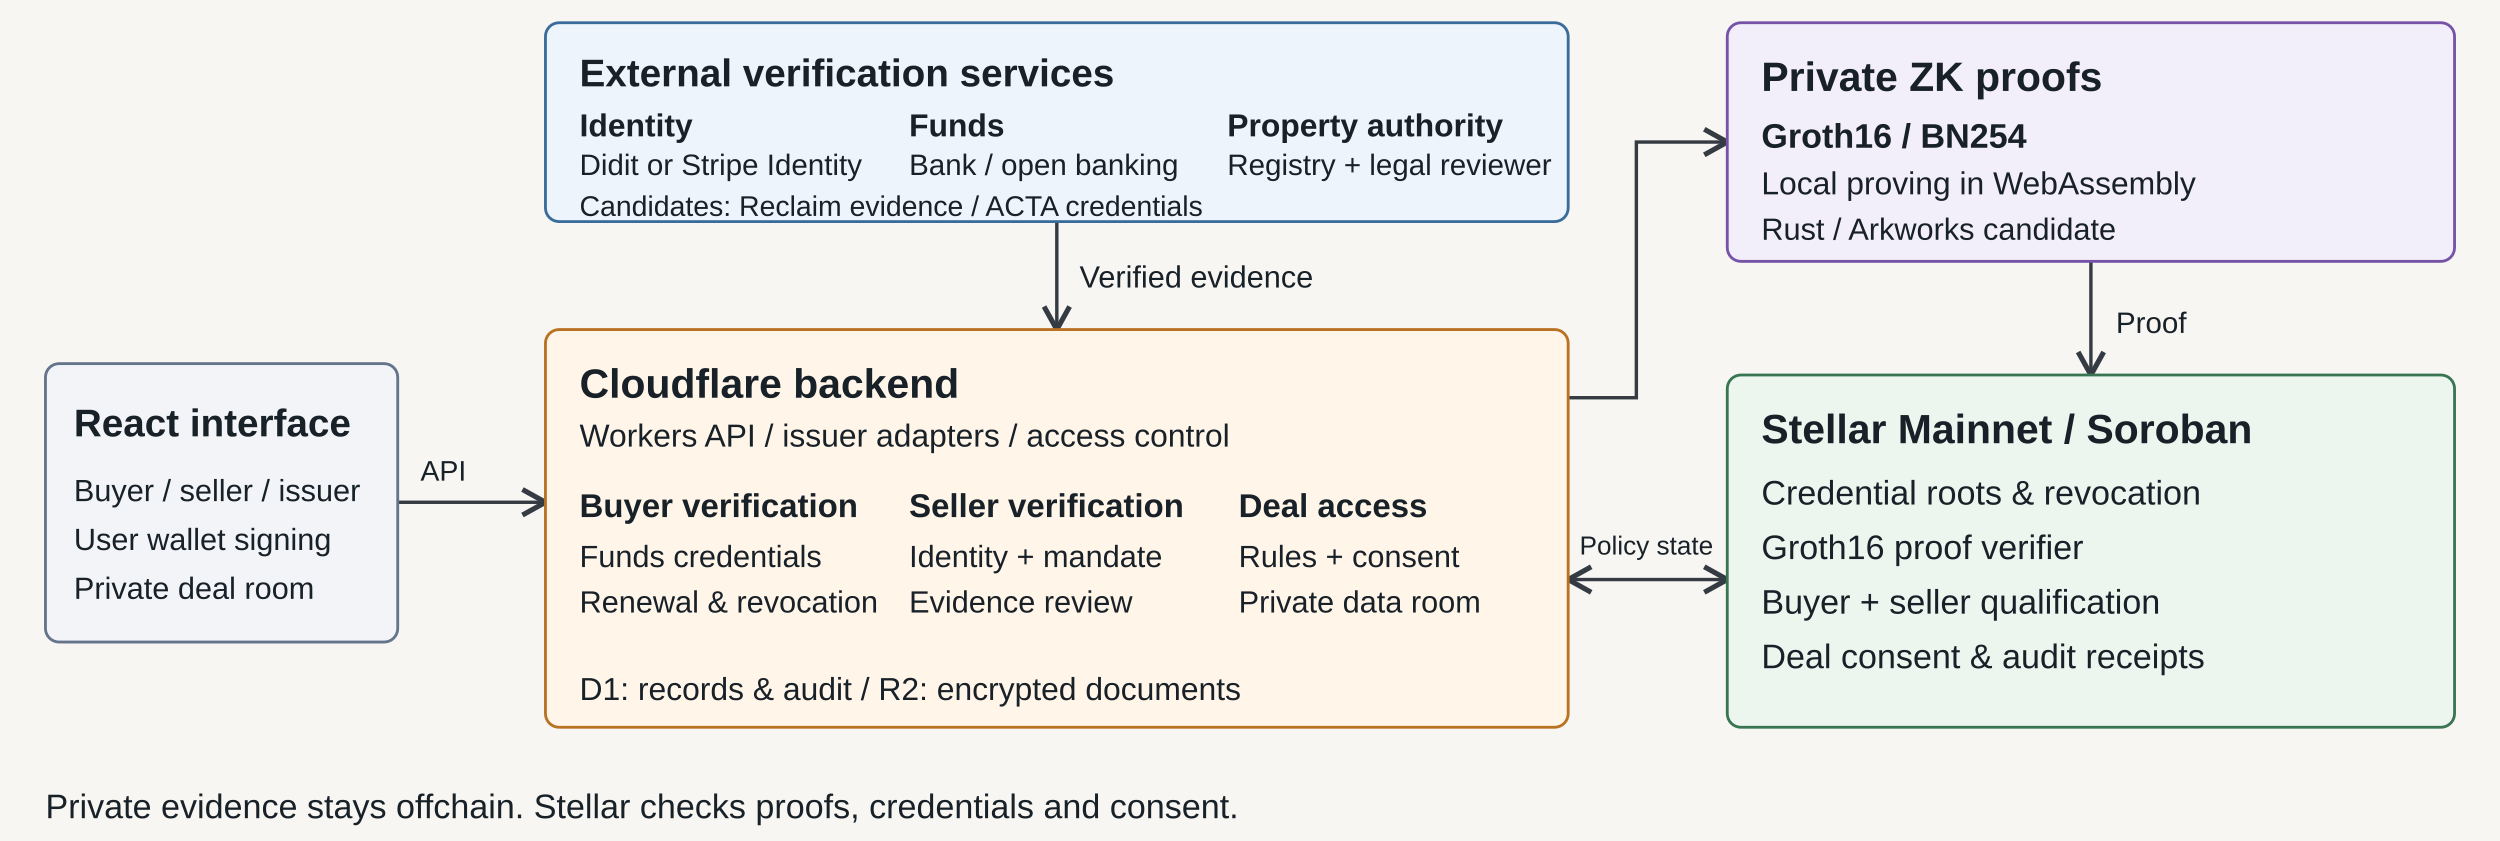
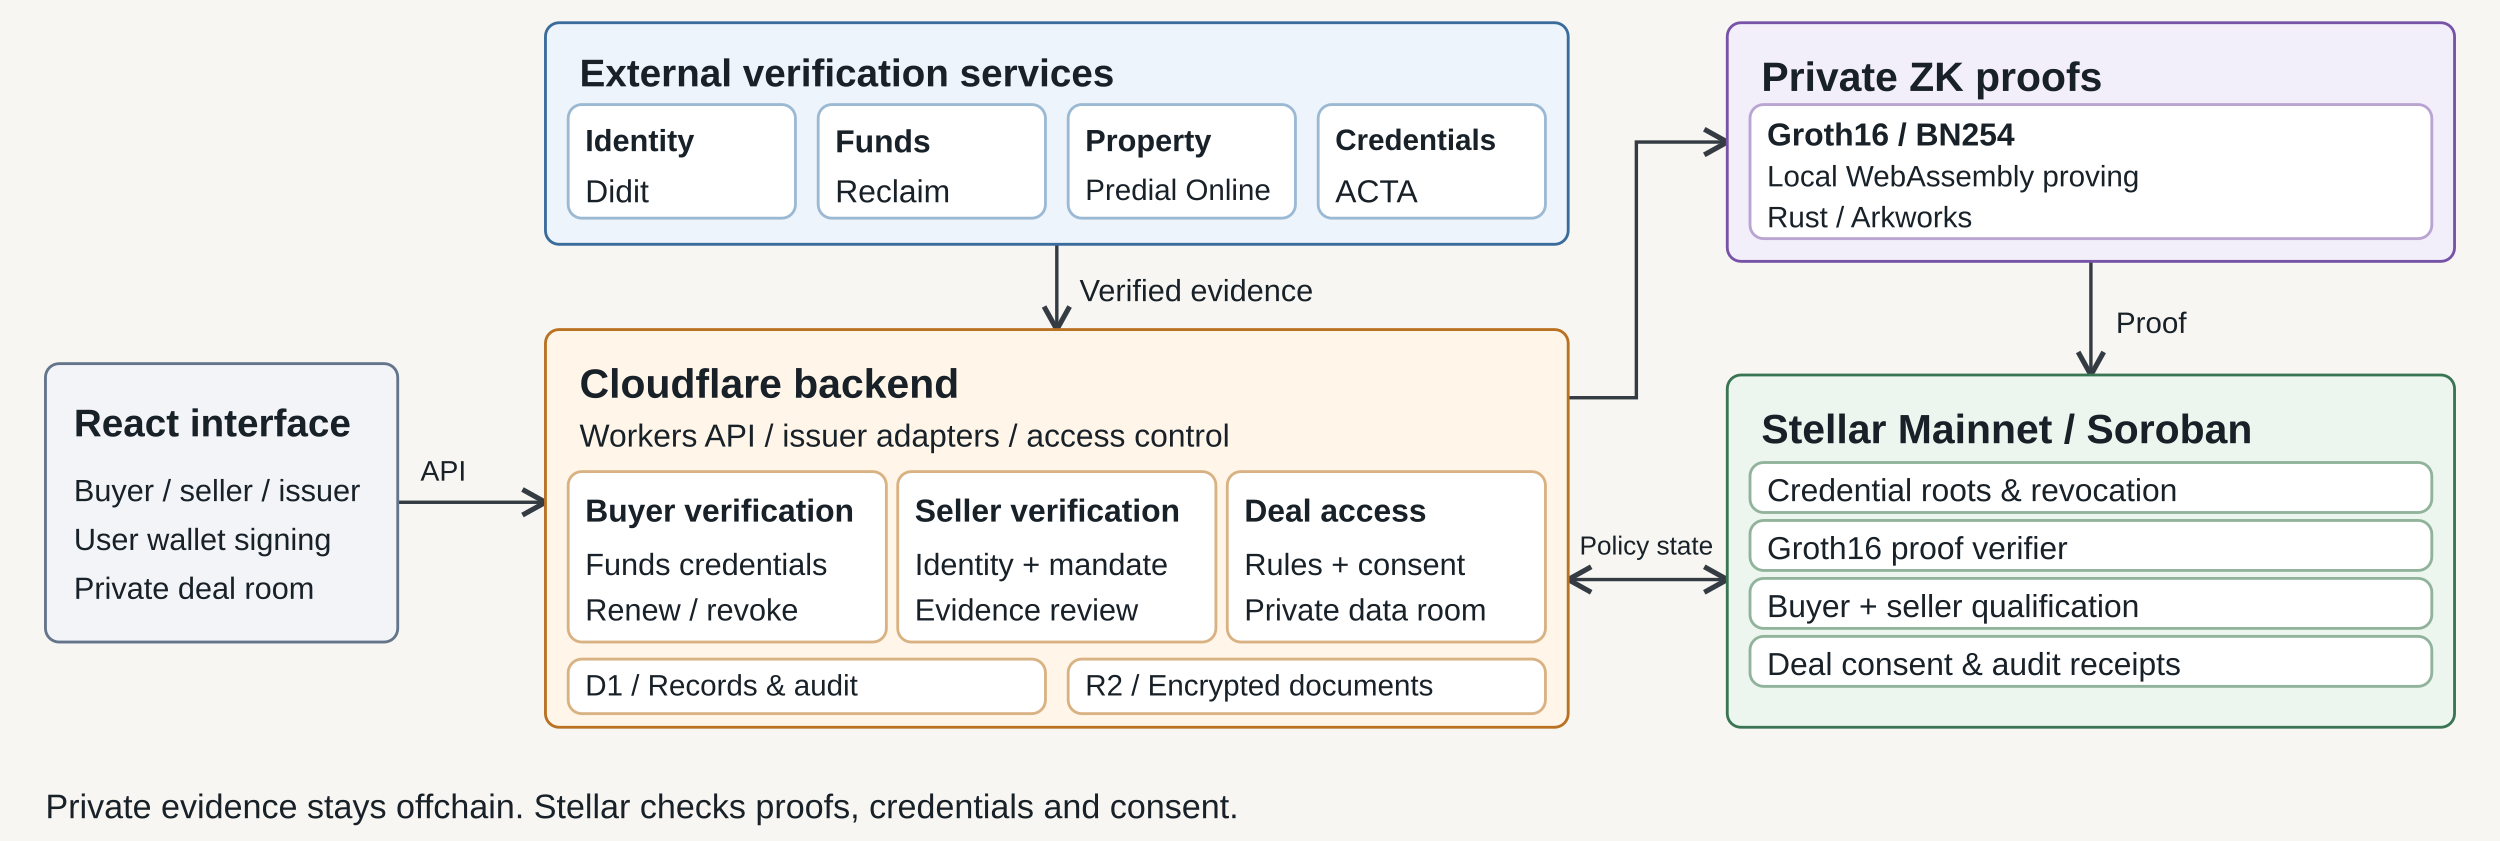
<svg xmlns="http://www.w3.org/2000/svg" width="2200" height="740" viewBox="0 0 2200 740" role="img" aria-label="Deal Passport production target architecture">
  <rect width="2200" height="740" fill="#F7F6F2" />
  <defs>
    <marker id="arrow" viewBox="0 0 12 12" refX="10" refY="6" markerWidth="9" markerHeight="9" orient="auto-start-reverse">
      <path d="M 1 1 L 10 6 L 1 11" fill="none" stroke="#343B42" stroke-width="2" />
    </marker>
  </defs>
  <polyline points="350,442 480,442" fill="none" stroke="#343B42" stroke-width="3" marker-end="url(#arrow)" />
-   <polyline points="930,195 930,290" fill="none" stroke="#343B42" stroke-width="3" marker-end="url(#arrow)" />
+   <polyline points="930,215 930,290" fill="none" stroke="#343B42" stroke-width="3" marker-end="url(#arrow)" />
  <polyline points="1380,350 1440,350 1440,125 1520,125" fill="none" stroke="#343B42" stroke-width="3" marker-end="url(#arrow)" />
  <polyline points="1840,230 1840,330" fill="none" stroke="#343B42" stroke-width="3" marker-end="url(#arrow)" />
  <polyline points="1380,510 1520,510" fill="none" stroke="#343B42" stroke-width="3" marker-end="url(#arrow)" marker-start="url(#arrow)" />
  <rect x="40" y="320" width="310" height="245" rx="12" fill="#F2F4F7" stroke="#63748B" stroke-width="2.5" />
-   <rect x="480" y="20" width="900" height="175" rx="12" fill="#EDF4FB" stroke="#396B9B" stroke-width="2.5" />
+   <rect x="480" y="20" width="900" height="195" rx="12" fill="#EDF4FB" stroke="#396B9B" stroke-width="2.5" />
  <rect x="480" y="290" width="900" height="350" rx="12" fill="#FFF5E8" stroke="#B97122" stroke-width="2.5" />
  <rect x="1520" y="20" width="640" height="210" rx="12" fill="#F2EEFA" stroke="#7653A7" stroke-width="2.5" />
  <rect x="1520" y="330" width="640" height="310" rx="12" fill="#EDF5EF" stroke="#397552" stroke-width="2.5" />
+   <rect x="500" y="92" width="200" height="100" rx="12" fill="#FFFFFF" stroke="#9CB9D4" stroke-width="2.5" />
+   <rect x="720" y="92" width="200" height="100" rx="12" fill="#FFFFFF" stroke="#9CB9D4" stroke-width="2.5" />
+   <rect x="940" y="92" width="200" height="100" rx="12" fill="#FFFFFF" stroke="#9CB9D4" stroke-width="2.5" />
+   <rect x="1160" y="92" width="200" height="100" rx="12" fill="#FFFFFF" stroke="#9CB9D4" stroke-width="2.5" />
+   <rect x="500" y="415" width="280" height="150" rx="12" fill="#FFFFFF" stroke="#D8B282" stroke-width="2.5" />
+   <rect x="790" y="415" width="280" height="150" rx="12" fill="#FFFFFF" stroke="#D8B282" stroke-width="2.5" />
+   <rect x="1080" y="415" width="280" height="150" rx="12" fill="#FFFFFF" stroke="#D8B282" stroke-width="2.5" />
+   <rect x="500" y="580" width="420" height="48" rx="12" fill="#FFFFFF" stroke="#D8B282" stroke-width="2.5" />
+   <rect x="940" y="580" width="420" height="48" rx="12" fill="#FFFFFF" stroke="#D8B282" stroke-width="2.5" />
+   <rect x="1540" y="92" width="600" height="118" rx="12" fill="#FFFFFF" stroke="#B9A4D2" stroke-width="2.5" />
+   <rect x="1540" y="407" width="600" height="44" rx="12" fill="#FFFFFF" stroke="#91B39B" stroke-width="2.5" />
+   <rect x="1540" y="458" width="600" height="44" rx="12" fill="#FFFFFF" stroke="#91B39B" stroke-width="2.5" />
+   <rect x="1540" y="509" width="600" height="44" rx="12" fill="#FFFFFF" stroke="#91B39B" stroke-width="2.5" />
+   <rect x="1540" y="560" width="600" height="44" rx="12" fill="#FFFFFF" stroke="#91B39B" stroke-width="2.5" />
  <text x="65" y="384" font-family="Instrument Sans,Arial,sans-serif" font-size="34" font-weight="700" fill="#182028">React interface</text>
  <text x="65" y="441" font-family="Instrument Sans,Arial,sans-serif" font-size="27" font-weight="400" fill="#182028">Buyer / seller / issuer</text>
  <text x="65" y="484" font-family="Instrument Sans,Arial,sans-serif" font-size="27" font-weight="400" fill="#182028">User wallet signing</text>
  <text x="65" y="527" font-family="Instrument Sans,Arial,sans-serif" font-size="27" font-weight="400" fill="#182028">Private deal room</text>
  <text x="510" y="76" font-family="Instrument Sans,Arial,sans-serif" font-size="34" font-weight="700" fill="#182028">External verification services</text>
-   <text x="510" y="120" font-family="Instrument Sans,Arial,sans-serif" font-size="28" font-weight="700" fill="#182028">Identity</text>
-   <text x="510" y="154" font-family="Instrument Sans,Arial,sans-serif" font-size="26" font-weight="400" fill="#182028">Didit or Stripe Identity</text>
-   <text x="800" y="120" font-family="Instrument Sans,Arial,sans-serif" font-size="28" font-weight="700" fill="#182028">Funds</text>
-   <text x="800" y="154" font-family="Instrument Sans,Arial,sans-serif" font-size="26" font-weight="400" fill="#182028">Bank / open banking</text>
-   <text x="1080" y="120" font-family="Instrument Sans,Arial,sans-serif" font-size="28" font-weight="700" fill="#182028">Property authority</text>
-   <text x="1080" y="154" font-family="Instrument Sans,Arial,sans-serif" font-size="26" font-weight="400" fill="#182028">Registry + legal reviewer</text>
-   <text x="510" y="190" font-family="Instrument Sans,Arial,sans-serif" font-size="25" font-weight="400" fill="#182028">Candidates: Reclaim evidence / ACTA credentials</text>
+   <text x="515" y="133" font-family="Instrument Sans,Arial,sans-serif" font-size="27" font-weight="700" fill="#182028">Identity</text>
+   <text x="515" y="178" font-family="Instrument Sans,Arial,sans-serif" font-size="28" font-weight="400" fill="#182028">Didit</text>
+   <text x="735" y="134" font-family="Instrument Sans,Arial,sans-serif" font-size="28" font-weight="700" fill="#182028">Funds</text>
+   <text x="735" y="178" font-family="Instrument Sans,Arial,sans-serif" font-size="28" font-weight="400" fill="#182028">Reclaim</text>
+   <text x="955" y="133" font-family="Instrument Sans,Arial,sans-serif" font-size="27" font-weight="700" fill="#182028">Property</text>
+   <text x="955" y="176" font-family="Instrument Sans,Arial,sans-serif" font-size="26" font-weight="400" fill="#182028">Predial Online</text>
+   <text x="1175" y="132" font-family="Instrument Sans,Arial,sans-serif" font-size="26" font-weight="700" fill="#182028">Credentials</text>
+   <text x="1175" y="178" font-family="Instrument Sans,Arial,sans-serif" font-size="28" font-weight="400" fill="#182028">ACTA</text>
  <text x="510" y="350" font-family="Instrument Sans,Arial,sans-serif" font-size="36" font-weight="700" fill="#182028">Cloudflare backend</text>
  <text x="510" y="393" font-family="Instrument Sans,Arial,sans-serif" font-size="28" font-weight="400" fill="#182028">Workers API / issuer adapters / access control</text>
-   <text x="510" y="455" font-family="Instrument Sans,Arial,sans-serif" font-size="29" font-weight="700" fill="#182028">Buyer verification</text>
-   <text x="510" y="499" font-family="Instrument Sans,Arial,sans-serif" font-size="27" font-weight="400" fill="#182028">Funds credentials</text>
-   <text x="510" y="539" font-family="Instrument Sans,Arial,sans-serif" font-size="27" font-weight="400" fill="#182028">Renewal &amp; revocation</text>
-   <text x="800" y="455" font-family="Instrument Sans,Arial,sans-serif" font-size="29" font-weight="700" fill="#182028">Seller verification</text>
-   <text x="800" y="499" font-family="Instrument Sans,Arial,sans-serif" font-size="27" font-weight="400" fill="#182028">Identity + mandate</text>
-   <text x="800" y="539" font-family="Instrument Sans,Arial,sans-serif" font-size="27" font-weight="400" fill="#182028">Evidence review</text>
-   <text x="1090" y="455" font-family="Instrument Sans,Arial,sans-serif" font-size="29" font-weight="700" fill="#182028">Deal access</text>
-   <text x="1090" y="499" font-family="Instrument Sans,Arial,sans-serif" font-size="27" font-weight="400" fill="#182028">Rules + consent</text>
-   <text x="1090" y="539" font-family="Instrument Sans,Arial,sans-serif" font-size="27" font-weight="400" fill="#182028">Private data room</text>
-   <text x="510" y="616" font-family="Instrument Sans,Arial,sans-serif" font-size="28" font-weight="400" fill="#182028">D1: records &amp; audit / R2: encrypted documents</text>
+   <text x="515" y="459" font-family="Instrument Sans,Arial,sans-serif" font-size="28" font-weight="700" fill="#182028">Buyer verification</text>
+   <text x="515" y="506" font-family="Instrument Sans,Arial,sans-serif" font-size="27" font-weight="400" fill="#182028">Funds credentials</text>
+   <text x="515" y="546" font-family="Instrument Sans,Arial,sans-serif" font-size="27" font-weight="400" fill="#182028">Renew / revoke</text>
+   <text x="805" y="459" font-family="Instrument Sans,Arial,sans-serif" font-size="28" font-weight="700" fill="#182028">Seller verification</text>
+   <text x="805" y="506" font-family="Instrument Sans,Arial,sans-serif" font-size="27" font-weight="400" fill="#182028">Identity + mandate</text>
+   <text x="805" y="546" font-family="Instrument Sans,Arial,sans-serif" font-size="27" font-weight="400" fill="#182028">Evidence review</text>
+   <text x="1095" y="459" font-family="Instrument Sans,Arial,sans-serif" font-size="28" font-weight="700" fill="#182028">Deal access</text>
+   <text x="1095" y="506" font-family="Instrument Sans,Arial,sans-serif" font-size="27" font-weight="400" fill="#182028">Rules + consent</text>
+   <text x="1095" y="546" font-family="Instrument Sans,Arial,sans-serif" font-size="27" font-weight="400" fill="#182028">Private data room</text>
+   <text x="515" y="612" font-family="Instrument Sans,Arial,sans-serif" font-size="26" font-weight="400" fill="#182028">D1 / Records &amp; audit</text>
+   <text x="955" y="612" font-family="Instrument Sans,Arial,sans-serif" font-size="26" font-weight="400" fill="#182028">R2 / Encrypted documents</text>
  <text x="1550" y="80" font-family="Instrument Sans,Arial,sans-serif" font-size="36" font-weight="700" fill="#182028">Private ZK proofs</text>
-   <text x="1550" y="130" font-family="Instrument Sans,Arial,sans-serif" font-size="30" font-weight="700" fill="#182028">Groth16 / BN254</text>
-   <text x="1550" y="171" font-family="Instrument Sans,Arial,sans-serif" font-size="28" font-weight="400" fill="#182028">Local proving in WebAssembly</text>
-   <text x="1550" y="211" font-family="Instrument Sans,Arial,sans-serif" font-size="27" font-weight="400" fill="#182028">Rust / Arkworks candidate</text>
+   <text x="1555" y="128" font-family="Instrument Sans,Arial,sans-serif" font-size="28" font-weight="700" fill="#182028">Groth16 / BN254</text>
+   <text x="1555" y="164" font-family="Instrument Sans,Arial,sans-serif" font-size="26" font-weight="400" fill="#182028">Local WebAssembly proving</text>
+   <text x="1555" y="200" font-family="Instrument Sans,Arial,sans-serif" font-size="26" font-weight="400" fill="#182028">Rust / Arkworks</text>
  <text x="1550" y="390" font-family="Instrument Sans,Arial,sans-serif" font-size="36" font-weight="700" fill="#182028">Stellar Mainnet / Soroban</text>
-   <text x="1550" y="444" font-family="Instrument Sans,Arial,sans-serif" font-size="30" font-weight="400" fill="#182028">Credential roots &amp; revocation</text>
-   <text x="1550" y="492" font-family="Instrument Sans,Arial,sans-serif" font-size="30" font-weight="400" fill="#182028">Groth16 proof verifier</text>
-   <text x="1550" y="540" font-family="Instrument Sans,Arial,sans-serif" font-size="30" font-weight="400" fill="#182028">Buyer + seller qualification</text>
-   <text x="1550" y="588" font-family="Instrument Sans,Arial,sans-serif" font-size="30" font-weight="400" fill="#182028">Deal consent &amp; audit receipts</text>
+   <text x="1555" y="441" font-family="Instrument Sans,Arial,sans-serif" font-size="28" font-weight="400" fill="#182028">Credential roots &amp; revocation</text>
+   <text x="1555" y="492" font-family="Instrument Sans,Arial,sans-serif" font-size="28" font-weight="400" fill="#182028">Groth16 proof verifier</text>
+   <text x="1555" y="543" font-family="Instrument Sans,Arial,sans-serif" font-size="28" font-weight="400" fill="#182028">Buyer + seller qualification</text>
+   <text x="1555" y="594" font-family="Instrument Sans,Arial,sans-serif" font-size="28" font-weight="400" fill="#182028">Deal consent &amp; audit receipts</text>
  <text x="370" y="423" font-family="Instrument Sans,Arial,sans-serif" font-size="25" font-weight="400" fill="#182028">API</text>
-   <text x="950" y="253" font-family="Instrument Sans,Arial,sans-serif" font-size="27" font-weight="400" fill="#182028">Verified evidence</text>
+   <text x="950" y="265" font-family="Instrument Sans,Arial,sans-serif" font-size="27" font-weight="400" fill="#182028">Verified evidence</text>
  <text x="1862" y="293" font-family="Instrument Sans,Arial,sans-serif" font-size="26" font-weight="400" fill="#182028">Proof</text>
  <text x="1390" y="488" font-family="Instrument Sans,Arial,sans-serif" font-size="23" font-weight="400" fill="#182028">Policy state</text>
  <text x="40" y="720" font-family="Instrument Sans,Arial,sans-serif" font-size="30" font-weight="400" fill="#182028">Private evidence stays offchain. Stellar checks proofs, credentials and consent.</text>
</svg>
